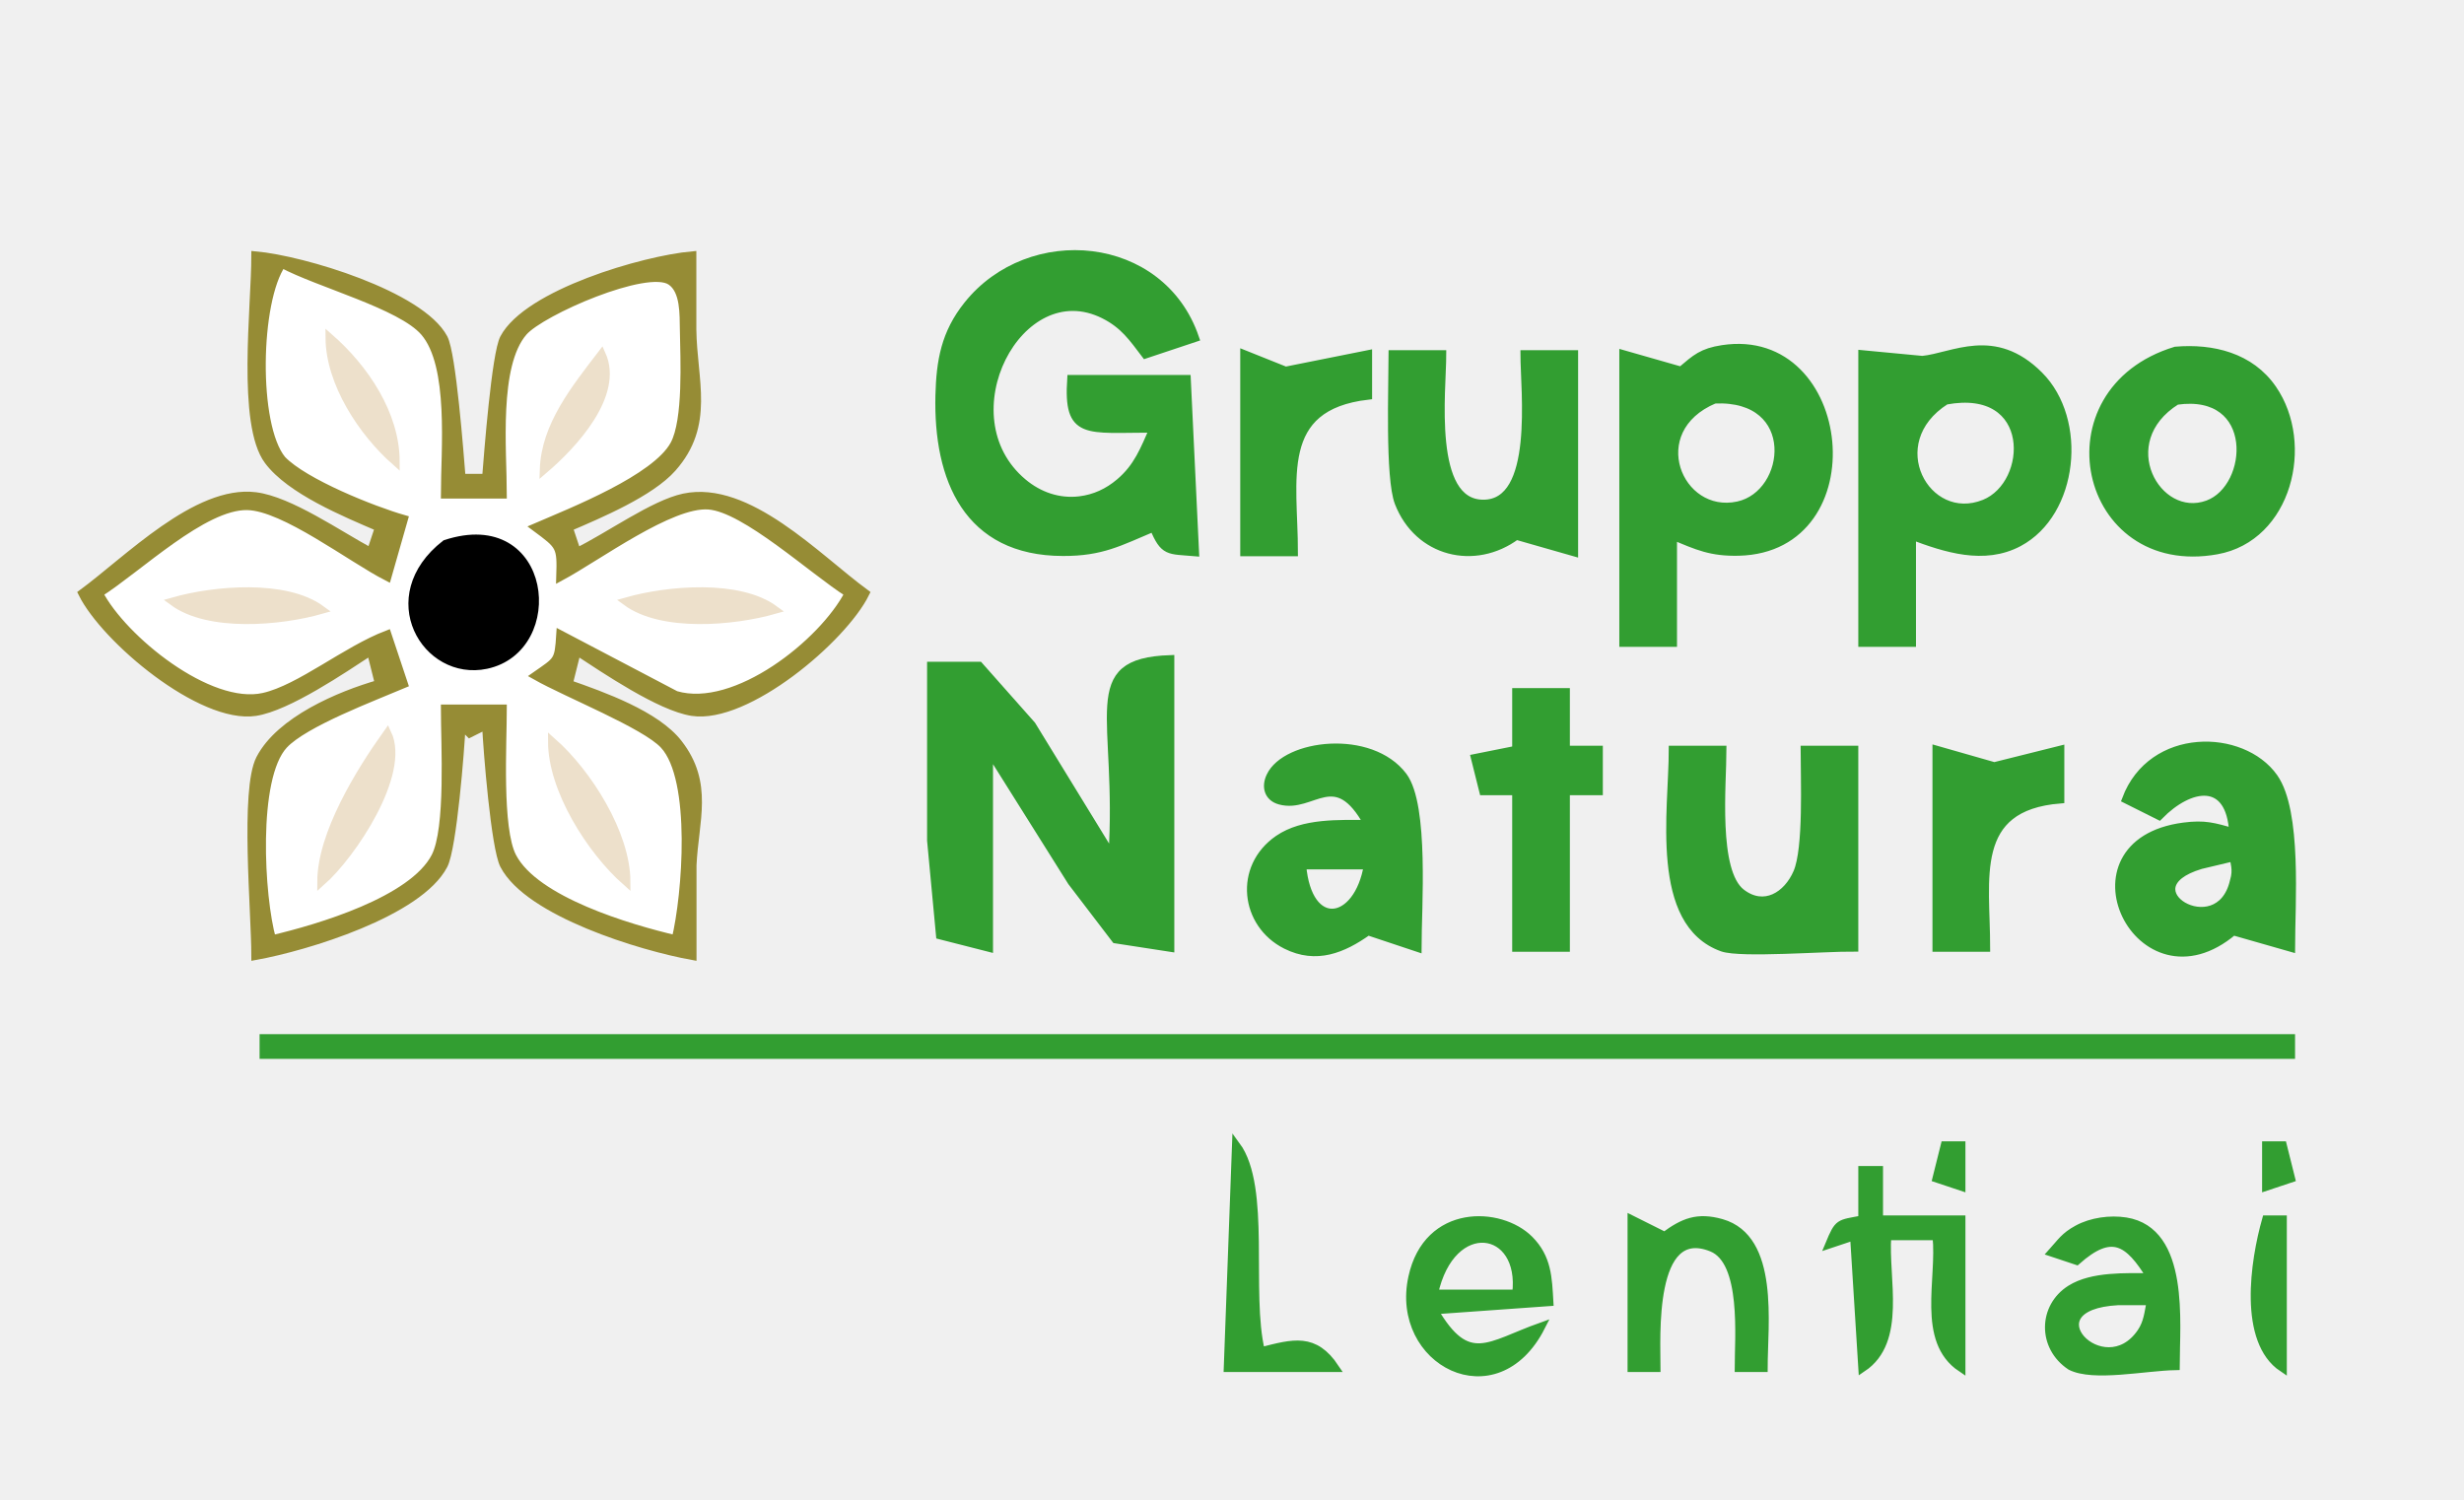
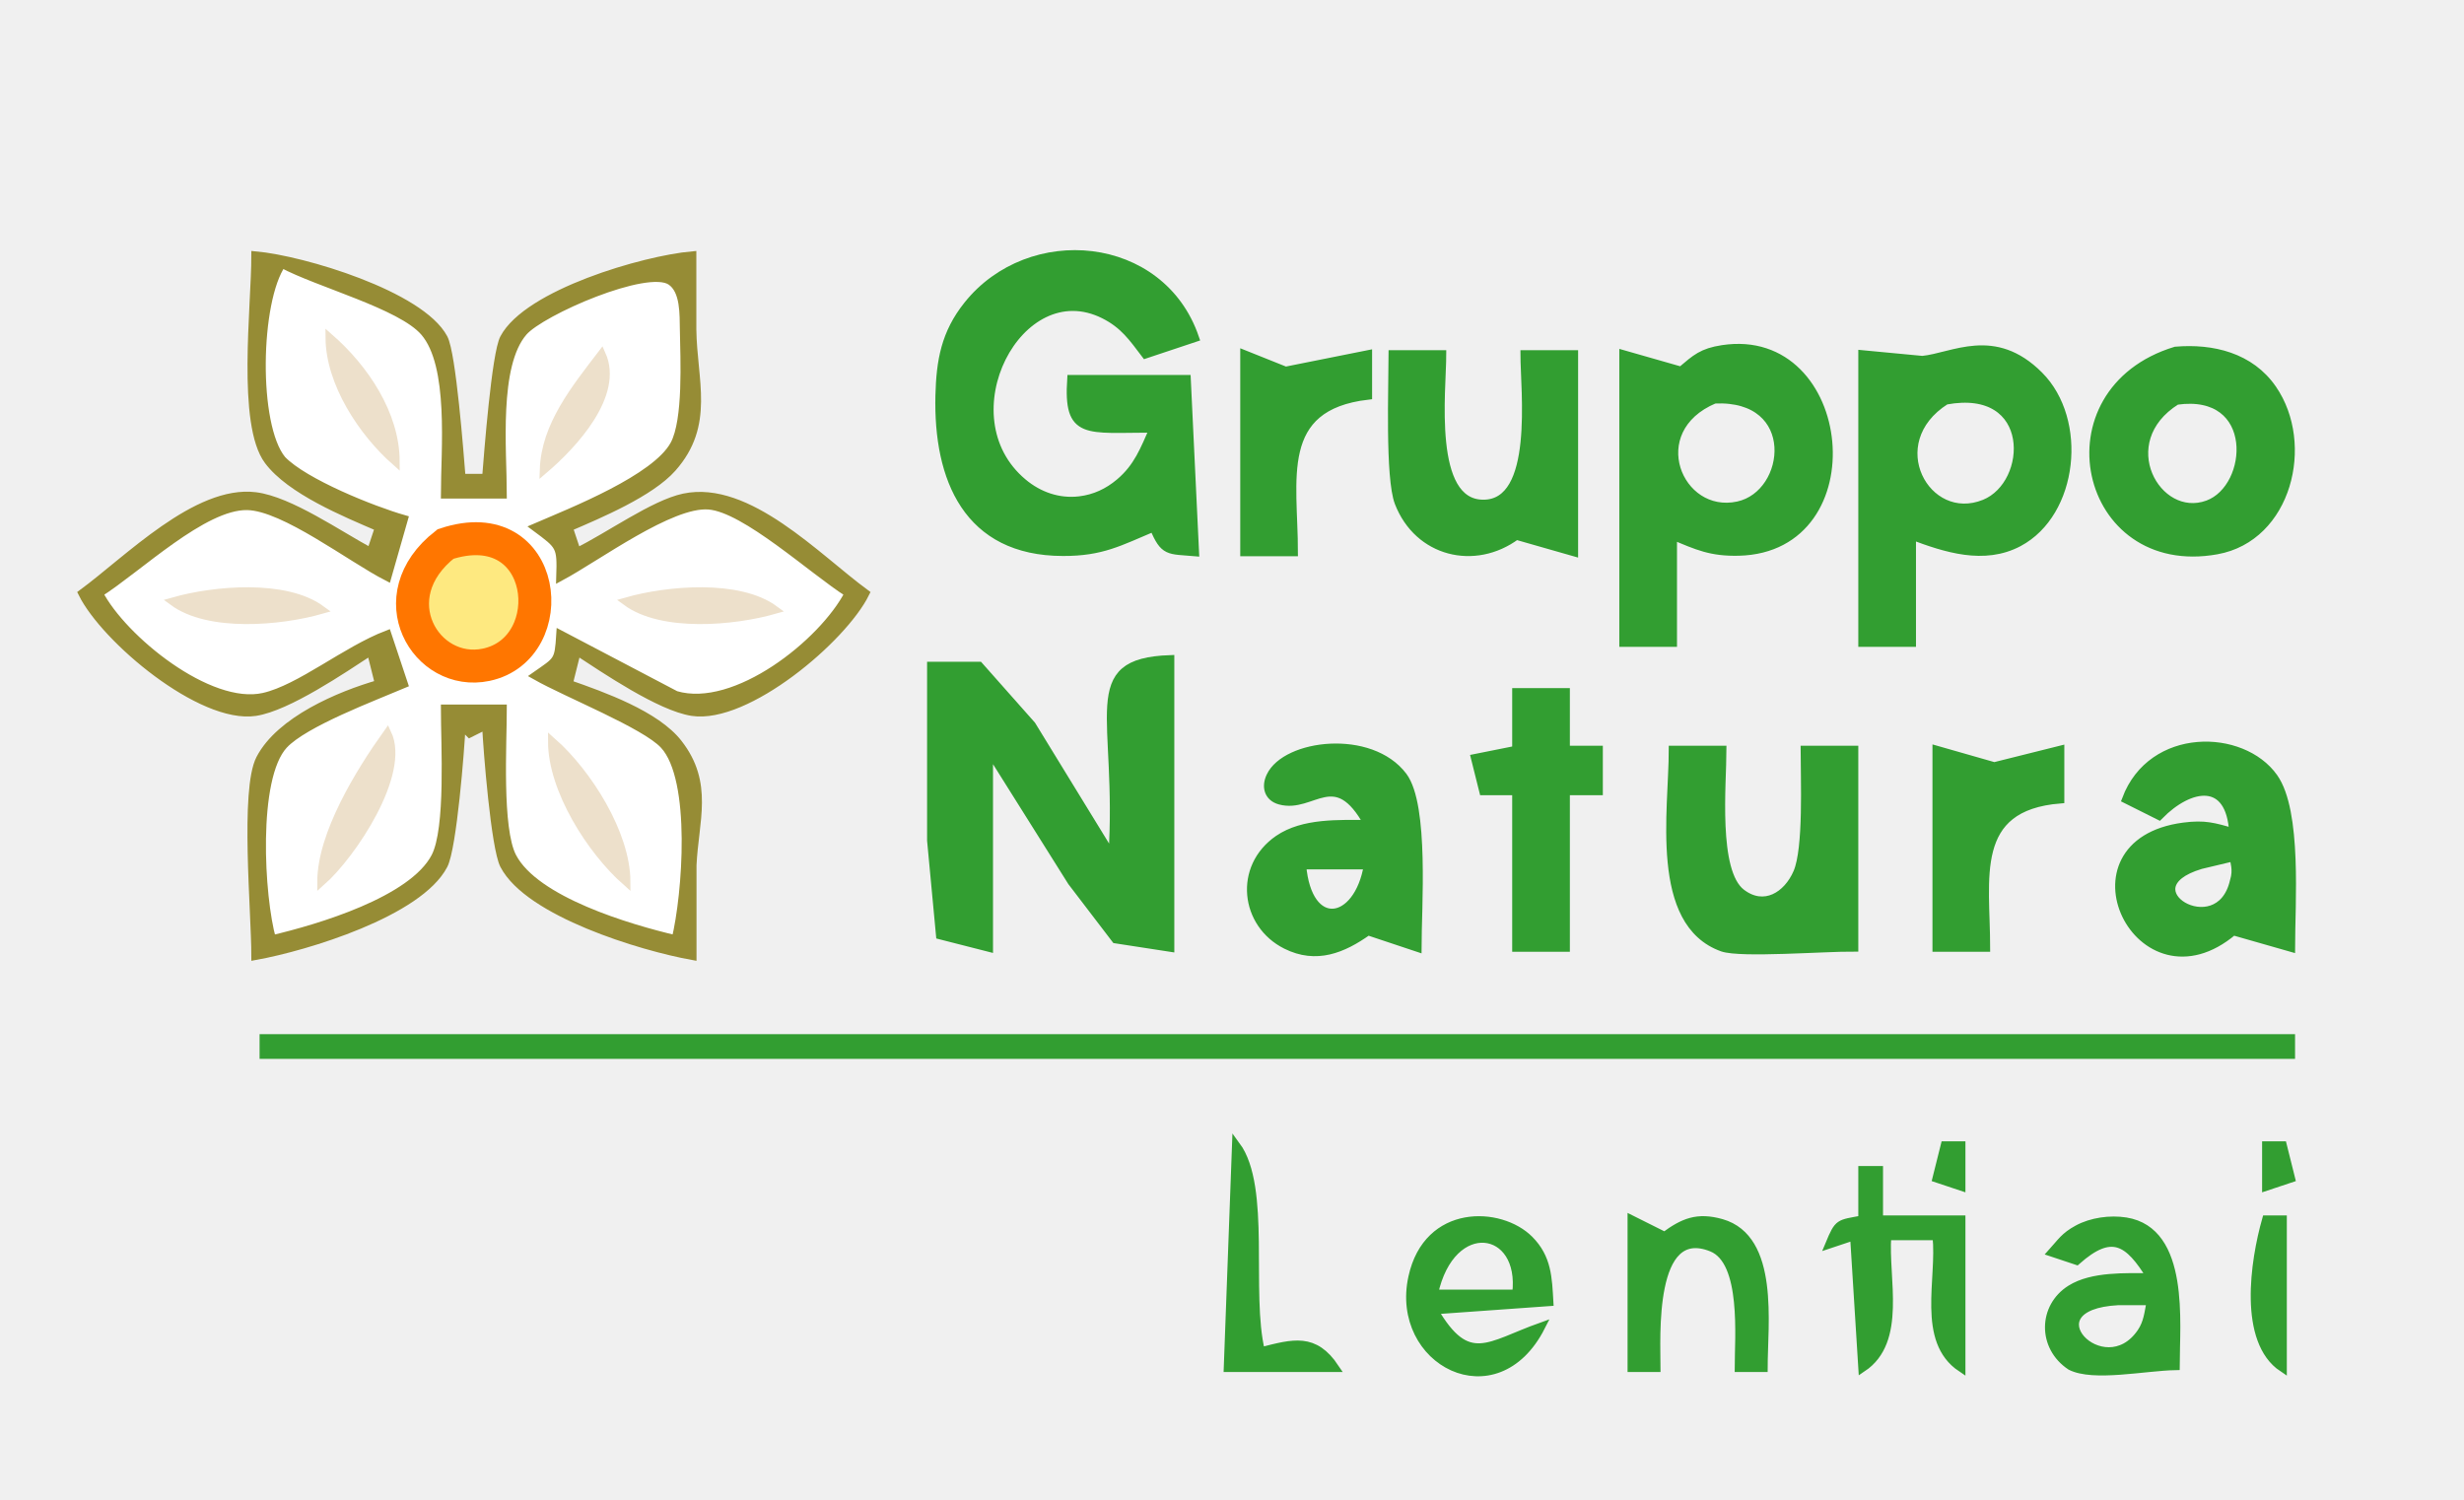
<svg xmlns="http://www.w3.org/2000/svg" width="79.121mm" height="48.161mm" viewBox="0 0 299 182">
  <path id="PetaloCentroLight" fill="white" stroke="white" stroke-width="1" d="M 54.06,66.02            C 66.56,61.90 68.32,78.70 59.00,80.67              51.67,82.21 45.85,72.42 54.06,66.02 Z            M 40.00,41.00            C 44.23,44.70 47.99,50.26 48.00,56.00              43.96,52.44 40.04,46.47 40.00,41.00 Z            M 73.00,43.00            C 75.21,47.89 69.56,53.97 66.00,57.00              66.17,51.64 69.83,47.15 73.00,43.00 Z            M 21.00,73.00            C 26.02,71.57 34.67,70.81 39.00,74.00              33.98,75.43 25.33,76.19 21.00,73.00 Z            M 76.00,73.00            C 81.02,71.57 89.67,70.81 94.00,74.00              88.98,75.43 80.33,76.19 76.00,73.00 Z            M 47.00,89.00            C 49.31,93.88 42.72,103.72 39.00,107.00              39.01,101.21 43.66,93.68 47.00,89.00 Z            M 67.00,90.00            C 71.31,93.80 75.99,101.17 76.00,107.00              71.69,103.20 67.01,95.83 67.00,90.00 Z            M 34.21,32.00            C 31.07,36.53 30.79,51.61 34.21,55.78              36.90,58.60 45.29,61.94 49.00,63.00              49.00,63.00 47.00,70.00 47.00,70.00              42.57,67.73 34.48,61.48 30.00,61.40              24.68,61.30 16.79,68.96 12.00,72.00              14.84,77.50 25.34,86.09 32.00,84.58              36.41,83.58 41.97,78.92 47.00,77.00              47.00,77.00 49.00,83.00 49.00,83.00              45.31,84.57 36.92,87.71 34.43,90.39              30.71,94.40 31.55,108.89 33.00,114.00              38.68,112.67 50.06,109.31 52.83,103.98              54.61,100.54 54.00,90.28 54.00,86.00              54.00,86.00 61.00,86.00 61.00,86.00              61.00,90.28 60.39,100.54 62.17,103.98              64.94,109.31 76.32,112.67 82.00,114.00              83.30,108.67 84.43,94.54 80.57,90.39              78.27,87.91 68.85,84.18 65.00,82.00              67.70,80.11 67.79,80.30 68.00,77.00              68.00,77.00 82.00,84.35 82.00,84.35              89.25,86.49 99.89,78.02 103.00,72.00              98.63,69.23 90.45,61.67 86.00,61.33              81.38,60.97 72.49,67.59 68.00,70.00              68.12,66.24 68.00,66.23 65.00,64.00              69.46,62.08 79.58,58.10 81.83,53.95              83.43,50.98 83.06,43.56 83.00,40.00              82.96,38.21 83.10,35.24 81.40,34.11              78.49,32.18 65.68,37.78 63.51,40.27              59.98,44.33 61.00,54.65 61.00,60.00              61.00,60.00 54.00,60.00 54.00,60.00              54.00,54.65 55.02,44.33 51.49,40.27              48.64,36.99 38.66,34.39 34.21,32.00 Z" />
  <path id="PetaloInternoDark" fill="#ede0cb" stroke="#ede0cb" stroke-width="1" d="M 40.00,41.00            C 44.23,44.70 47.99,50.26 48.00,56.00              43.96,52.44 40.04,46.47 40.00,41.00 Z            M 73.00,43.00            C 75.21,47.89 69.56,53.97 66.00,57.00              66.17,51.64 69.83,47.15 73.00,43.00 Z            M 21.00,73.00            C 26.02,71.57 34.67,70.81 39.00,74.00              33.98,75.43 25.33,76.19 21.00,73.00 Z            M 76.00,73.00            C 81.02,71.57 89.67,70.81 94.00,74.00              88.98,75.43 80.33,76.19 76.00,73.00 Z            M 47.00,89.00            C 49.31,93.88 42.72,103.72 39.00,107.00              39.01,101.21 43.66,93.68 47.00,89.00 Z            M 67.00,90.00            C 71.31,93.80 75.99,101.17 76.00,107.00              71.69,103.20 67.01,95.83 67.00,90.00 Z" />
  <path id="PetaloExt" fill="#968c35" stroke="#968c35" stroke-width="1" d="M 31.00,31.00            C 36.77,31.52 51.04,35.80 53.83,41.04              54.84,42.94 55.76,55.00 56.00,58.00              56.00,58.00 59.00,58.00 59.00,58.00              59.24,55.00 60.16,42.94 61.17,41.04              64.05,35.63 78.08,31.53 84.00,31.00              84.00,31.00 84.00,40.00 84.00,40.00              84.08,46.18 86.25,51.53 81.58,56.79              78.92,59.79 72.75,62.39 69.00,64.00              69.00,64.00 70.00,67.00 70.00,67.00              73.88,65.11 79.31,61.17 83.00,60.39              90.75,58.76 99.11,67.67 105.00,72.00              102.26,77.53 90.60,87.38 84.00,86.38              80.09,85.78 73.43,81.24 70.00,79.00              70.00,79.00 69.00,83.00 69.00,83.00              73.11,84.44 79.59,86.73 82.30,90.21              86.10,95.08 84.27,99.59 84.02,105.00              84.02,105.00 84.02,116.00 84.02,116.00              77.80,114.88 64.16,110.73 61.17,104.98              60.08,102.87 59.14,91.00 59.00,88.00              59.00,88.00 57.00,89.00 57.00,89.00              57.00,89.00 56.00,88.00 56.00,88.00              55.86,91.00 54.92,102.87 53.83,104.98              50.84,110.73 37.20,114.88 31.00,116.00              31.00,110.65 29.62,95.86 31.57,92.09              33.98,87.44 41.17,84.38 46.00,83.00              46.00,83.00 45.00,79.00 45.00,79.00              41.57,81.24 34.91,85.78 31.00,86.38              24.40,87.38 12.74,77.53 10.00,72.00              15.50,67.96 23.88,59.34 31.00,60.23              35.14,60.74 41.10,64.91 45.00,67.00              45.00,67.00 46.00,64.00 46.00,64.00              41.86,62.22 35.25,59.50 32.56,55.90              29.24,51.46 31.00,37.23 31.00,31.00 Z            M 34.21,32.00            C 31.07,36.53 30.79,51.61 34.21,55.78              36.90,58.60 45.29,61.94 49.00,63.00              49.00,63.00 47.00,70.00 47.00,70.00              42.57,67.73 34.48,61.48 30.00,61.40              24.68,61.30 16.79,68.96 12.00,72.00              14.84,77.50 25.34,86.09 32.00,84.58              36.41,83.58 41.97,78.92 47.00,77.00              47.00,77.00 49.00,83.00 49.00,83.00              45.31,84.57 36.92,87.71 34.43,90.39              30.71,94.40 31.55,108.89 33.00,114.00              38.68,112.67 50.06,109.31 52.83,103.98              54.61,100.54 54.00,90.28 54.00,86.00              54.00,86.00 61.00,86.00 61.00,86.00              61.00,90.28 60.39,100.54 62.17,103.98              64.94,109.31 76.32,112.67 82.00,114.00              83.30,108.67 84.43,94.54 80.57,90.39              78.27,87.91 68.85,84.18 65.00,82.00              67.70,80.11 67.79,80.30 68.00,77.00              68.00,77.00 82.00,84.35 82.00,84.35              89.25,86.49 99.89,78.02 103.00,72.00              98.63,69.23 90.45,61.67 86.00,61.33              81.38,60.97 72.49,67.59 68.00,70.00              68.12,66.24 68.00,66.23 65.00,64.00              69.46,62.08 79.58,58.10 81.83,53.95              83.43,50.98 83.06,43.56 83.00,40.00              82.96,38.21 83.10,35.24 81.40,34.11              78.49,32.18 65.68,37.78 63.51,40.27              59.98,44.33 61.00,54.65 61.00,60.00              61.00,60.00 54.00,60.00 54.00,60.00              54.00,54.65 55.02,44.33 51.49,40.27              48.64,36.99 38.66,34.39 34.21,32.00 Z" />
-   <path id="PetaloCentro" fill="black" stroke="black" stroke-width="1" d="M 54.06,66.02            C 66.56,61.90 68.32,78.70 59.00,80.67              51.67,82.21 45.85,72.42 54.06,66.02 Z" />
+   <path id="PetaloCentro" fill="#fee980" stroke="#ff7600" stroke-width="4" d="M 54.06,66.02            C 66.56,61.90 68.32,78.70 59.00,80.67              51.67,82.21 45.85,72.42 54.06,66.02 Z" />
  <path id="Scritta" fill="#329e31" stroke="#329e31" stroke-width="1" d="M 140.00,64.00            C 135.81,65.76 133.70,66.98 129.00,66.97              117.39,66.96 113.77,58.09 114.01,48.00              114.12,43.78 114.70,40.45 117.42,37.04              124.95,27.59 140.90,29.01 145.00,41.00              145.00,41.00 139.00,43.00 139.00,43.00              137.45,40.96 136.39,39.39 133.98,38.18              123.63,32.98 114.54,50.55 124.13,58.57              126.06,60.19 128.47,61.03 131.00,60.73              132.84,60.51 134.45,59.76 135.86,58.57              138.09,56.69 138.86,54.56 140.00,52.00              131.78,52.00 129.55,52.92 130.00,46.00              130.00,46.00 144.00,46.00 144.00,46.00              144.00,46.00 145.00,67.00 145.00,67.00              141.79,66.72 141.27,67.06 140.00,64.00 Z            M 204.00,45.00            C 205.79,43.48 206.55,42.76 209.02,42.38              224.44,40.02 227.13,66.54 211.00,66.94              207.65,67.02 205.99,66.26 203.00,65.00              203.00,65.00 203.00,78.00 203.00,78.00              203.00,78.00 197.00,78.00 197.00,78.00              197.00,78.00 197.00,43.00 197.00,43.00              197.00,43.00 204.00,45.00 204.00,45.00 Z            M 226.00,43.00            C 226.00,43.00 233.28,43.69 233.28,43.69              237.02,43.32 241.99,40.10 247.44,45.56              252.86,50.97 251.71,62.24 244.96,65.83              240.76,68.06 236.10,66.54 232.00,65.00              232.00,65.00 232.00,78.00 232.00,78.00              232.00,78.00 226.00,78.00 226.00,78.00              226.00,78.00 226.00,43.00 226.00,43.00 Z            M 264.00,42.57            C 268.46,42.19 273.07,43.28 275.77,47.21              280.37,53.89 277.61,65.22 269.00,66.77              252.70,69.72 247.80,47.51 264.00,42.57 Z            M 151.00,43.00            C 151.00,43.00 156.00,45.00 156.00,45.00              156.00,45.00 166.00,43.00 166.00,43.00              166.00,43.00 166.00,48.00 166.00,48.00              154.68,49.32 157.00,58.20 157.00,67.00              157.00,67.00 151.00,67.00 151.00,67.00              151.00,67.00 151.00,43.00 151.00,43.00 Z            M 169.00,43.00            C 169.00,43.00 175.00,43.00 175.00,43.00              175.00,47.38 173.31,61.14 180.00,61.14              186.69,61.14 185.00,47.38 185.00,43.00              185.00,43.00 191.00,43.00 191.00,43.00              191.00,43.00 191.00,67.00 191.00,67.00              191.00,67.00 184.00,65.00 184.00,65.00              178.94,68.73 172.10,67.08 169.74,61.00              168.58,58.01 169.00,46.84 169.00,43.00 Z            M 208.04,48.47            C 199.23,52.17 203.63,62.93 210.91,61.35              217.31,59.96 218.56,47.97 208.04,48.47 Z            M 236.11,48.60            C 228.08,53.69 233.72,63.98 240.81,61.12              246.67,58.75 247.06,46.56 236.11,48.60 Z            M 264.11,48.62            C 256.18,53.58 261.70,63.48 267.90,61.22              273.43,59.20 274.15,47.18 264.11,48.62 Z            M 113.00,80.81            C 113.00,80.81 118.82,80.81 118.82,80.81              118.82,80.81 125.19,88.00 125.19,88.00              125.19,88.00 135.00,104.00 135.00,104.00              136.11,86.72 131.18,80.38 142.00,80.00              142.00,80.00 142.00,115.00 142.00,115.00              142.00,115.00 135.38,113.98 135.38,113.98              135.38,113.98 130.05,107.00 130.05,107.00              130.05,107.00 120.00,91.00 120.00,91.00              120.00,91.00 120.00,115.00 120.00,115.00              120.00,115.00 114.08,113.49 114.08,113.49              114.08,113.49 113.00,102.00 113.00,102.00              113.00,102.00 113.00,80.81 113.00,80.81 Z            M 184.00,84.00            C 184.00,84.00 190.00,84.00 190.00,84.00              190.00,84.00 190.00,91.00 190.00,91.00              190.00,91.00 194.00,91.00 194.00,91.00              194.00,91.00 194.00,96.00 194.00,96.00              194.00,96.00 190.00,96.00 190.00,96.00              190.00,96.00 190.00,115.00 190.00,115.00              190.00,115.00 184.00,115.00 184.00,115.00              184.00,115.00 184.00,96.00 184.00,96.00              184.00,96.00 180.00,96.00 180.00,96.00              180.00,96.00 179.00,92.00 179.00,92.00              179.00,92.00 184.00,91.00 184.00,91.00              184.00,91.00 184.00,84.00 184.00,84.00 Z            M 166.00,100.00            C 162.01,92.74 159.30,98.22 155.33,97.14              153.88,96.75 153.57,95.44 154.17,94.20              156.04,90.23 166.31,88.96 170.26,94.20              172.92,97.77 172.00,110.20 172.00,115.00              172.00,115.00 166.00,113.00 166.00,113.00              162.95,115.17 159.73,116.51 156.06,114.67              151.01,112.14 150.18,105.26 155.13,101.85              158.17,99.77 162.47,100.01 166.00,100.00 Z            M 258.00,97.00            C 261.11,88.72 272.08,88.94 275.91,94.34              278.85,98.48 278.00,109.73 278.00,115.00              278.00,115.00 271.00,113.00 271.00,113.00              259.58,122.66 249.72,102.31 265.00,100.32              267.56,99.99 268.61,100.34 271.00,101.00              270.64,94.37 265.75,95.17 262.00,99.00              262.00,99.00 258.00,97.00 258.00,97.00 Z            M 203.00,91.00            C 203.00,91.00 209.00,91.00 209.00,91.00              209.00,95.13 207.94,105.78 211.31,108.36              214.08,110.48 216.90,108.70 218.11,105.89              219.37,102.96 219.00,94.55 219.00,91.00              219.00,91.00 225.00,91.00 225.00,91.00              225.00,91.00 225.00,114.98 225.00,114.98              221.42,114.95 211.25,115.75 209.02,114.98              200.63,111.99 203.00,98.32 203.00,91.00 Z            M 235.00,91.00            C 235.00,91.00 242.00,93.00 242.00,93.00              242.00,93.00 250.00,91.00 250.00,91.00              250.00,91.00 250.00,97.00 250.00,97.00              238.97,97.89 241.00,106.62 241.00,115.00              241.00,115.00 235.00,115.00 235.00,115.00              235.00,115.00 235.00,91.00 235.00,91.00 Z            M 271.09,104.00            C 271.09,104.00 267.06,104.96 267.06,104.96              257.75,107.73 269.27,114.86 271.09,106.94              271.55,105.46 271.08,104.66 271.09,104.00 Z            M 166.00,105.00            C 166.00,105.00 158.00,105.00 158.00,105.00              158.68,113.17 164.79,112.22 166.00,105.00 Z            M 32.00,126.00            C 32.00,126.00 278.00,126.00 278.00,126.00              278.00,126.00 278.00,128.00 278.00,128.00              278.00,128.00 32.00,128.00 32.00,128.00              32.00,128.00 32.00,126.00 32.00,126.00 Z            M 150.00,139.00            C 153.76,144.10 151.26,156.86 153.00,164.00              156.98,162.98 159.49,162.25 162.00,166.00              162.00,166.00 149.00,166.00 149.00,166.00              149.00,166.00 150.00,139.00 150.00,139.00 Z            M 236.00,139.00            C 236.00,139.00 238.00,139.00 238.00,139.00              238.00,139.00 238.00,144.00 238.00,144.00              238.00,144.00 235.00,143.00 235.00,143.00              235.00,143.00 236.00,139.00 236.00,139.00 Z            M 275.00,139.00            C 275.00,139.00 277.00,139.00 277.00,139.00              277.00,139.00 278.00,143.00 278.00,143.00              278.00,143.00 275.00,144.00 275.00,144.00              275.00,144.00 275.00,139.00 275.00,139.00 Z            M 226.00,142.00            C 226.00,142.00 228.00,142.00 228.00,142.00              228.00,142.00 228.00,148.00 228.00,148.00              228.00,148.00 238.00,148.00 238.00,148.00              238.00,148.00 238.00,166.00 238.00,166.00              233.03,162.67 235.58,155.21 235.00,150.00              235.00,150.00 229.00,150.00 229.00,150.00              228.62,155.19 230.90,162.72 226.00,166.00              226.00,166.00 225.00,150.00 225.00,150.00              225.00,150.00 222.00,151.00 222.00,151.00              223.13,148.29 223.13,148.55 226.00,148.00              226.00,148.00 226.00,142.00 226.00,142.00 Z            M 187.00,161.00            C 181.53,171.74 169.16,165.21 171.40,155.00              173.24,146.56 182.06,146.92 185.57,150.43              187.79,152.65 187.83,155.09 188.00,158.00              188.00,158.00 174.00,159.00 174.00,159.00              178.14,166.09 180.63,163.27 187.00,161.00 Z            M 198.00,148.00            C 198.00,148.00 202.00,150.00 202.00,150.00              204.27,148.33 205.97,147.60 208.90,148.43              215.44,150.30 214.00,160.70 214.00,166.00              214.00,166.00 211.00,166.00 211.00,166.00              211.00,162.34 211.84,153.07 207.73,151.40              200.15,148.33 201.00,162.38 201.00,166.00              201.00,166.00 198.00,166.00 198.00,166.00              198.00,166.00 198.00,148.00 198.00,148.00 Z            M 249.00,152.00            C 250.13,150.75 250.51,150.04 252.11,149.17              253.80,148.25 256.06,147.94 257.96,148.24              265.22,149.40 264.00,160.55 264.00,165.77              260.26,165.84 254.02,167.19 251.26,165.77              247.74,163.43 247.83,158.61 251.26,156.45              253.90,154.79 257.97,155.01 261.00,155.00              258.29,150.56 256.23,149.25 252.00,153.00              252.00,153.00 249.00,152.00 249.00,152.00 Z            M 275.00,148.00            C 275.00,148.00 277.00,148.00 277.00,148.00              277.00,148.00 277.00,166.00 277.00,166.00              272.09,162.72 273.57,153.04 275.00,148.00 Z            M 184.00,157.00            C 185.01,148.82 176.08,147.37 174.00,157.00              174.00,157.00 184.00,157.00 184.00,157.00 Z            M 261.00,157.89            C 261.00,157.89 257.02,157.89 257.02,157.89              245.86,158.48 255.29,168.36 259.83,161.69              260.64,160.49 260.71,159.33 261.00,157.89 Z" />
</svg>
